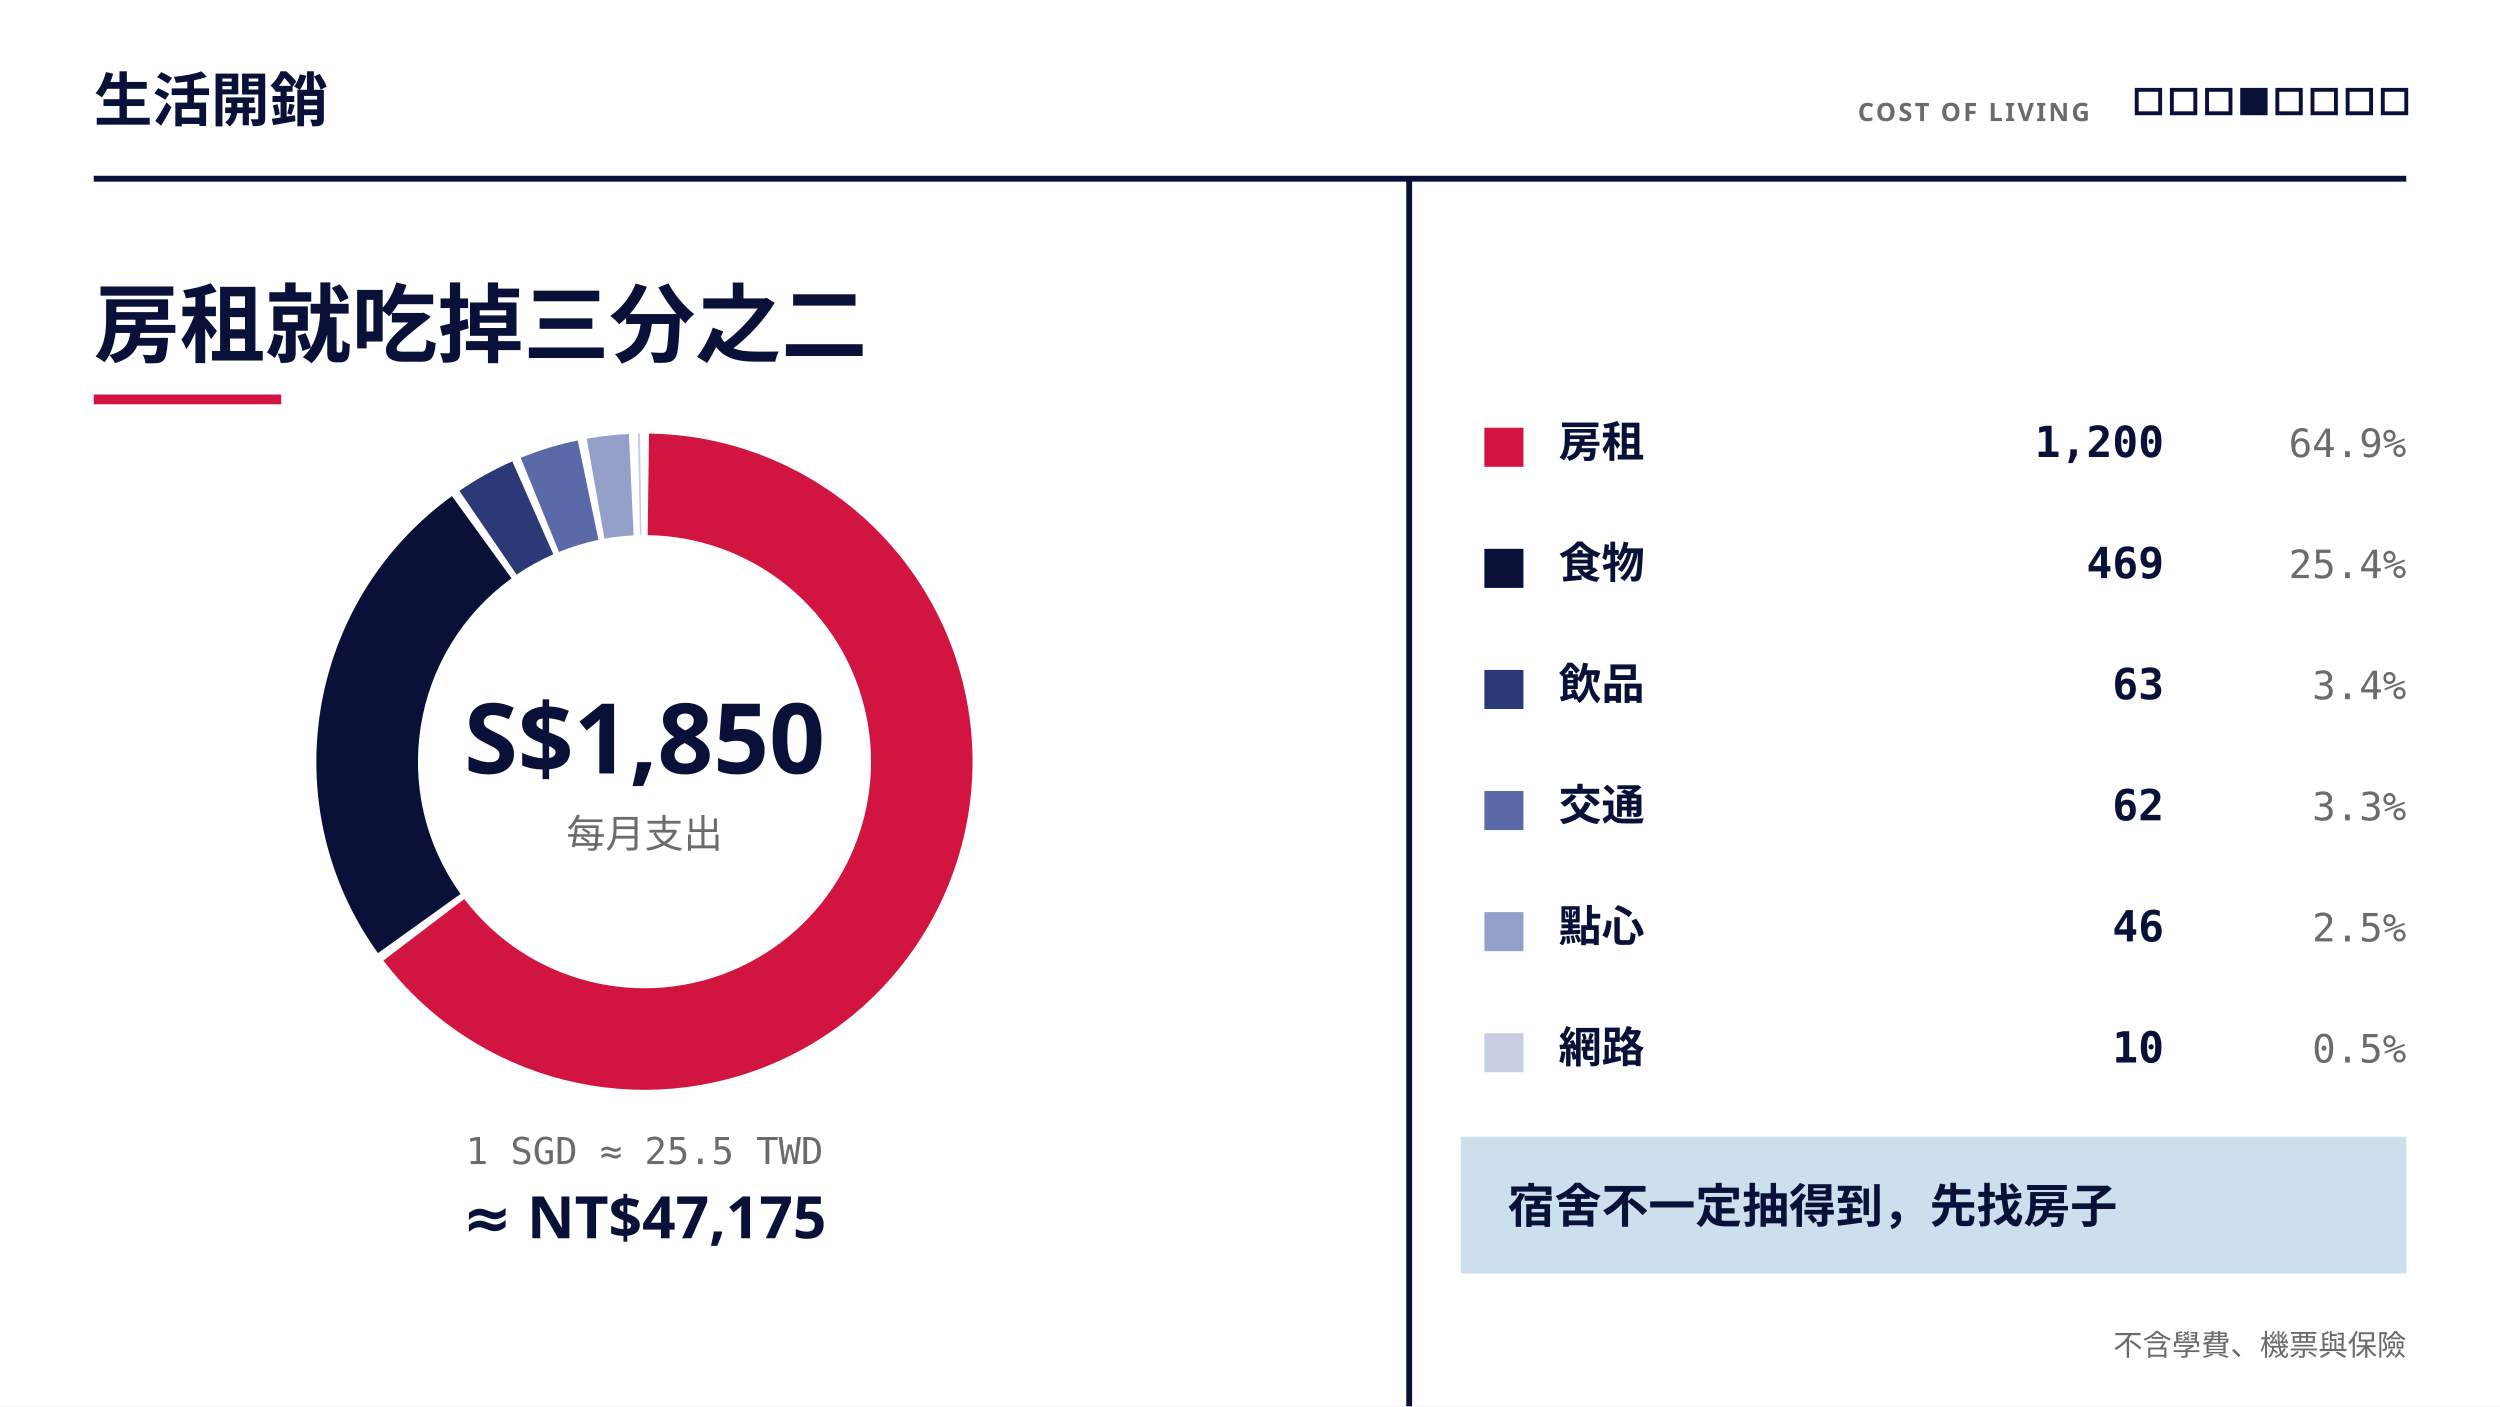
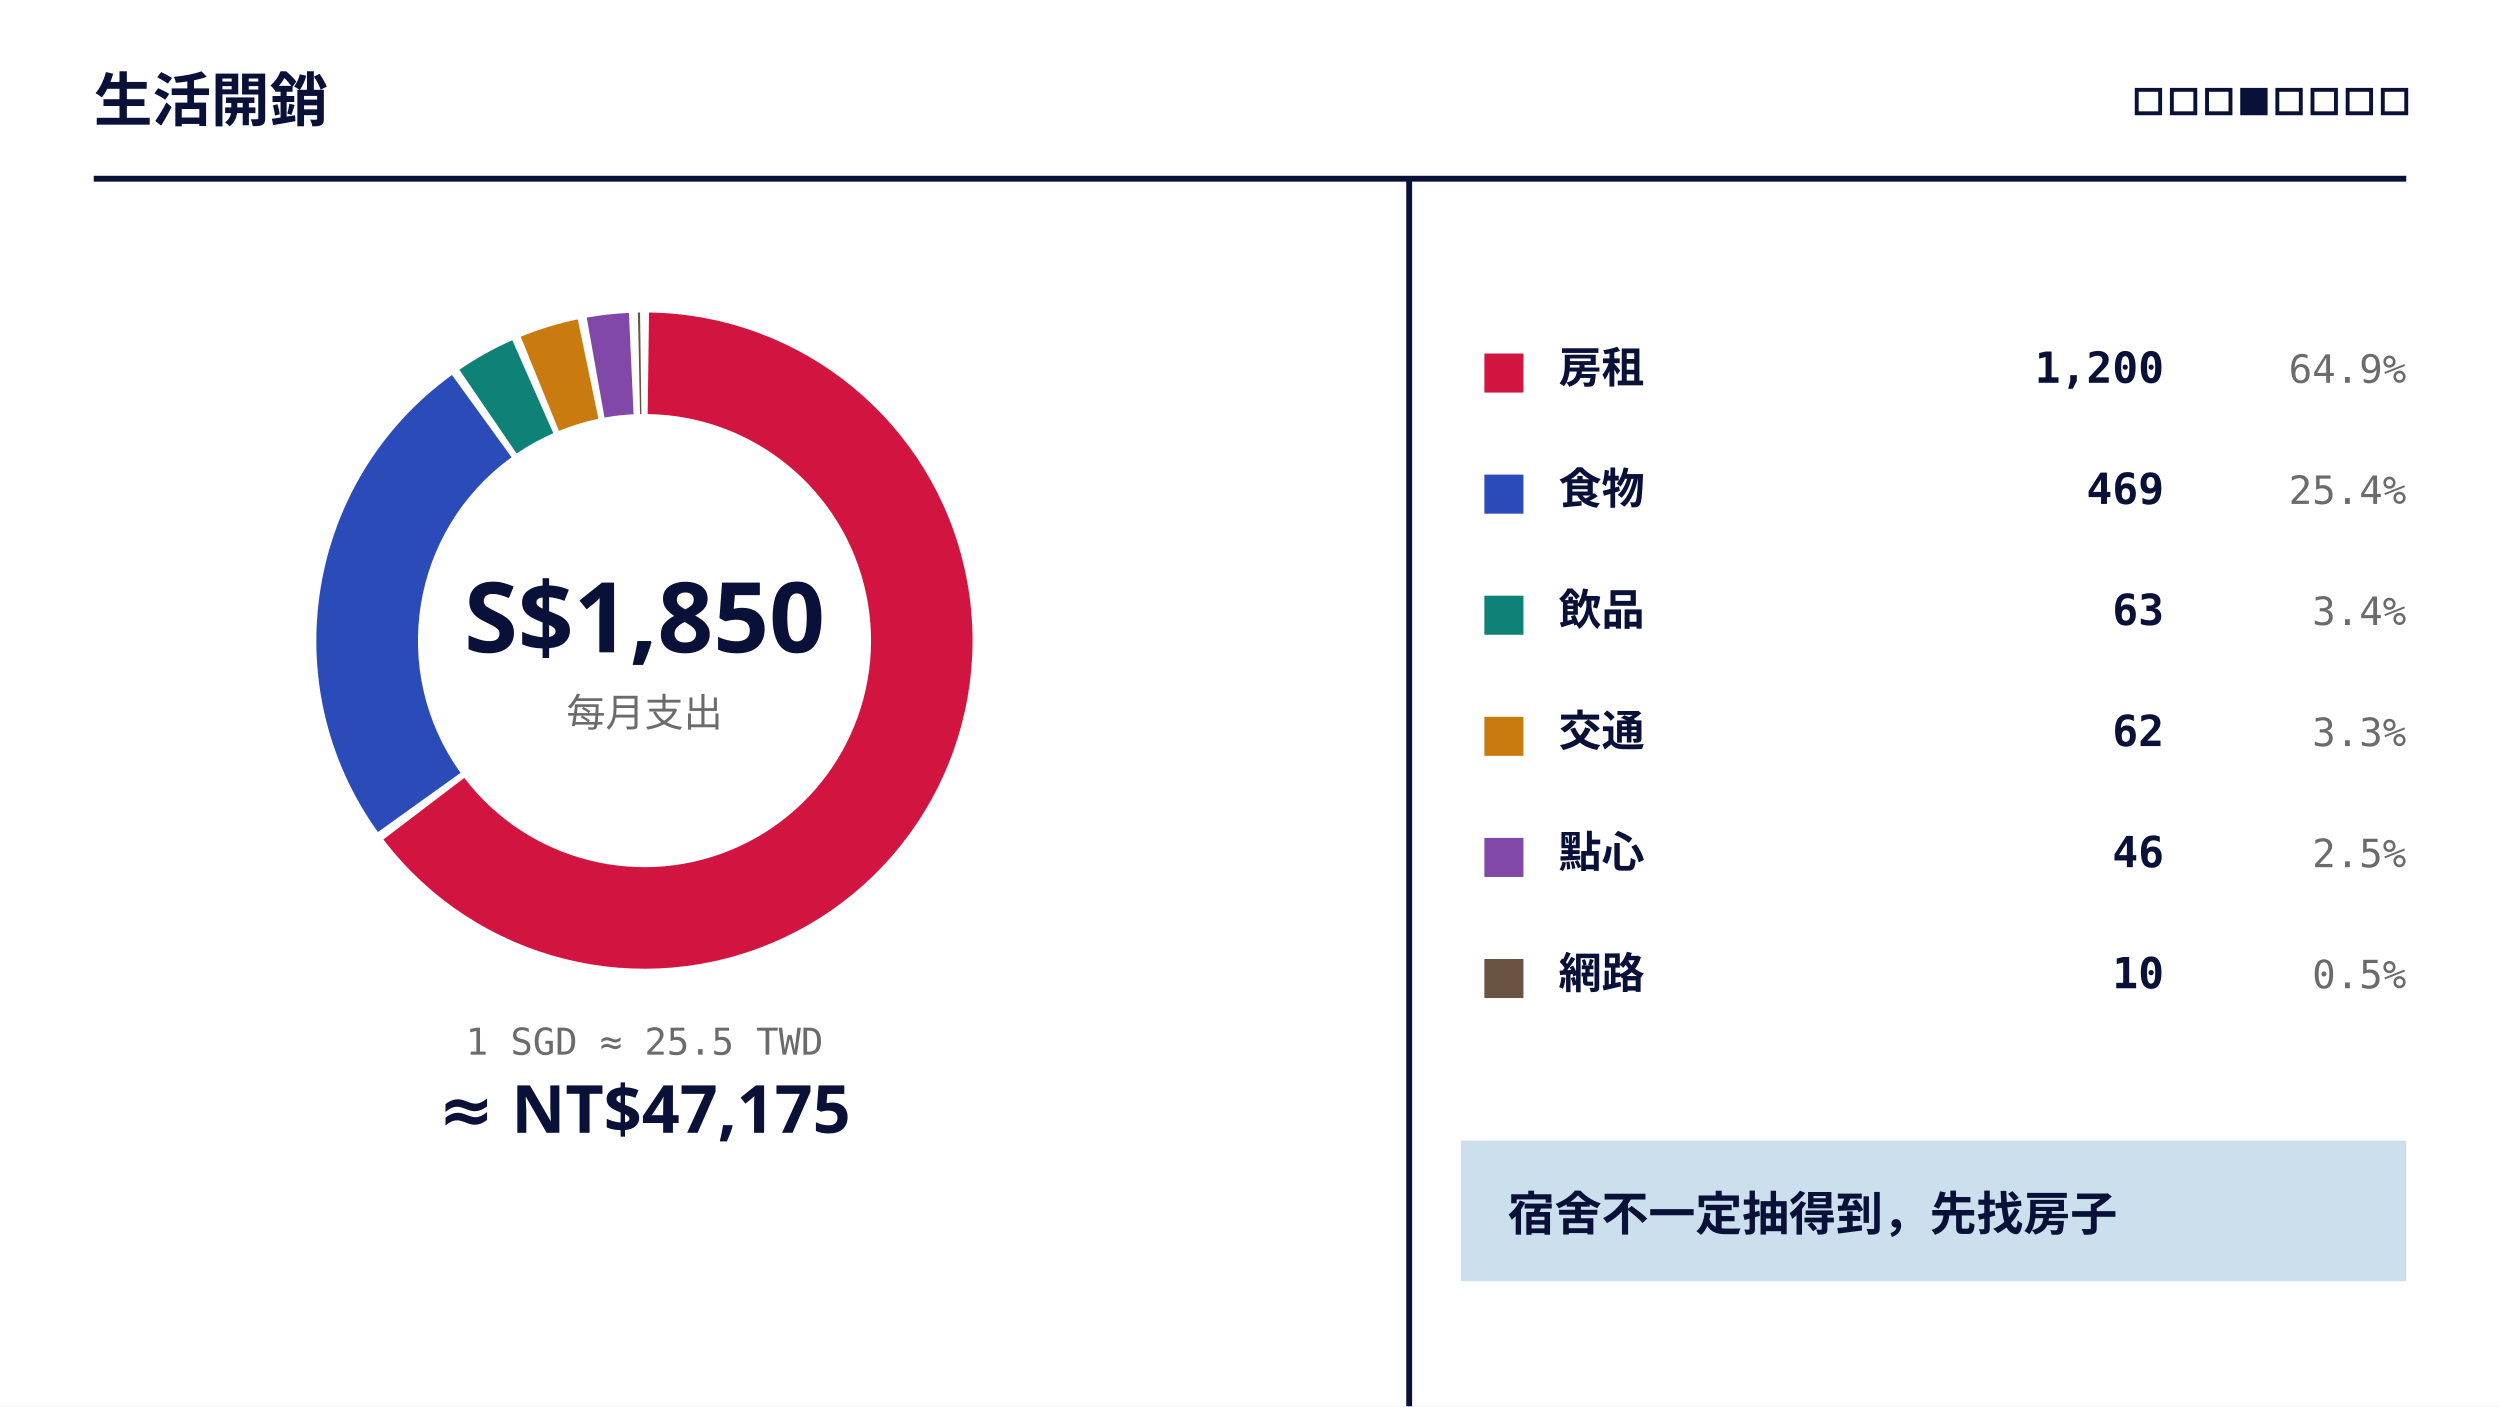
<svg xmlns="http://www.w3.org/2000/svg" viewBox="0 0 1280 720" lang="zh-Hant" data-pptx-page-role="content" font-family="Noto Sans TC">
  <rect id="bg" data-pptx-role="background" x="0" y="0" width="1280" height="720" fill="#FFFFFF" />
  <g id="header" data-pptx-bounds="0 0 1280 92">
    <text x="48" y="62" font-weight="900" font-size="30" fill="#0A1138">生活開銷</text>
-     <text x="1070" y="62" font-weight="700" font-size="13" fill="#6B6B6B" text-anchor="end" letter-spacing="1.2">COST OF LIVING</text>
    <rect x="1094" y="46" width="12" height="12" fill="#FFFFFF" stroke="#0A1138" stroke-width="2" />
    <rect x="1112" y="46" width="12" height="12" fill="#FFFFFF" stroke="#0A1138" stroke-width="2" />
    <rect x="1130" y="46" width="12" height="12" fill="#FFFFFF" stroke="#0A1138" stroke-width="2" />
    <rect x="1148" y="46" width="12" height="12" fill="#0A1138" stroke="#0A1138" stroke-width="2" />
    <rect x="1166" y="46" width="12" height="12" fill="#FFFFFF" stroke="#0A1138" stroke-width="2" />
    <rect x="1184" y="46" width="12" height="12" fill="#FFFFFF" stroke="#0A1138" stroke-width="2" />
    <rect x="1202" y="46" width="12" height="12" fill="#FFFFFF" stroke="#0A1138" stroke-width="2" />
    <rect x="1220" y="46" width="12" height="12" fill="#FFFFFF" stroke="#0A1138" stroke-width="2" />
    <rect x="48" y="90" width="1184" height="3" fill="#0A1138" />
  </g>
-   <g id="claim" data-pptx-bounds="48 110 660 98">
-     <text x="48" y="182" font-weight="900" font-size="44" fill="#0A1138">房租就吃掉三分之二</text>
-     <rect x="48" y="202" width="96" height="5" fill="#D21540" />
-   </g>
-   <g id="doughnut" data-pptx-bounds="160 212 340 356">
-     <path d="M332.3 222.0 A168 168 0 1 1 196.3 491.8 L237.7 460.3 A116 116 0 1 0 331.6 274.0 Z" fill="#D21540" />
-     <path d="M193.5 488.0 A168 168 0 0 1 231.4 254.0 L261.9 296.1 A116 116 0 0 0 235.8 457.7 Z" fill="#0A1138" />
-     <path d="M235.2 251.3 A168 168 0 0 1 262.3 236.2 L283.3 283.8 A116 116 0 0 0 264.5 294.2 Z" fill="#2B3A77" />
-     <path d="M266.6 234.4 A168 168 0 0 1 295.8 225.5 L306.4 276.4 A116 116 0 0 0 286.2 282.6 Z" fill="#5A6AA8" />
-     <path d="M300.4 224.6 A168 168 0 0 1 322.0 222.2 L324.4 274.1 A116 116 0 0 0 309.5 275.8 Z" fill="#93A0C9" />
-     <path d="M326.6 222.0 A168 168 0 0 1 327.7 222.0 L328.4 274.0 A116 116 0 0 0 327.7 274.0 Z" fill="#C7CEE4" />
-     <text x="330" y="396" font-weight="900" font-size="50" fill="#0A1138" text-anchor="middle">S$1,850</text>
-     <text x="330" y="434" font-weight="400" font-size="20" fill="#6B6B6B" text-anchor="middle">每月支出</text>
+   <g id="doughnut" data-pptx-bounds="160 150 340 356">
+     <path d="M332.3 160.0 A168 168 0 1 1 196.3 429.8 L237.7 398.3 A116 116 0 1 0 331.6 212.0 Z" fill="#D21540" />
+     <path d="M193.5 426.0 A168 168 0 0 1 231.4 192.0 L261.9 234.1 A116 116 0 0 0 235.8 395.7 Z" fill="#2B4BB8" />
+     <path d="M235.2 189.3 A168 168 0 0 1 262.3 174.2 L283.3 221.8 A116 116 0 0 0 264.5 232.2 Z" fill="#0E8276" />
+     <path d="M266.6 172.4 A168 168 0 0 1 295.8 163.5 L306.4 214.4 A116 116 0 0 0 286.2 220.6 Z" fill="#C97B10" />
+     <path d="M300.4 162.6 A168 168 0 0 1 322.0 160.2 L324.4 212.1 A116 116 0 0 0 309.5 213.8 Z" fill="#8148A8" />
+     <path d="M326.6 160.0 A168 168 0 0 1 327.7 160.0 L328.4 212.0 A116 116 0 0 0 327.7 212.0 Z" fill="#6B5344" />
+     <text x="330" y="334" font-weight="900" font-size="50" fill="#0A1138" text-anchor="middle">S$1,850</text>
+     <text x="330" y="372" font-weight="400" font-size="20" fill="#6B6B6B" text-anchor="middle">每月支出</text>
  </g>
  <g id="divider" data-pptx-bounds="720 92 4 628">
    <rect x="720" y="92" width="3" height="628" fill="#0A1138" />
  </g>
-   <g id="legend" data-pptx-bounds="756 205 484 356">
-     <rect x="760" y="219" width="20" height="20" fill="#D21540" />
-     <text x="798" y="234" font-weight="700" font-size="22" fill="#0A1138">房租</text>
-     <text x="1108" y="234" font-family="Consolas, Noto Sans TC" font-weight="700" font-size="22" fill="#0A1138" text-anchor="end">1,200</text>
-     <text x="1232" y="234" font-family="Consolas, Noto Sans TC" font-weight="400" font-size="20" fill="#6B6B6B" text-anchor="end">64.9%</text>
-     <rect x="760" y="281" width="20" height="20" fill="#0A1138" />
-     <text x="798" y="296" font-weight="700" font-size="22" fill="#0A1138">食物</text>
-     <text x="1108" y="296" font-family="Consolas, Noto Sans TC" font-weight="700" font-size="22" fill="#0A1138" text-anchor="end">469</text>
-     <text x="1232" y="296" font-family="Consolas, Noto Sans TC" font-weight="400" font-size="20" fill="#6B6B6B" text-anchor="end">25.4%</text>
-     <rect x="760" y="343" width="20" height="20" fill="#2B3A77" />
-     <text x="798" y="358" font-weight="700" font-size="22" fill="#0A1138">飲品</text>
-     <text x="1108" y="358" font-family="Consolas, Noto Sans TC" font-weight="700" font-size="22" fill="#0A1138" text-anchor="end">63</text>
-     <text x="1232" y="358" font-family="Consolas, Noto Sans TC" font-weight="400" font-size="20" fill="#6B6B6B" text-anchor="end">3.4%</text>
-     <rect x="760" y="405" width="20" height="20" fill="#5A6AA8" />
-     <text x="798" y="420" font-weight="700" font-size="22" fill="#0A1138">交通</text>
-     <text x="1108" y="420" font-family="Consolas, Noto Sans TC" font-weight="700" font-size="22" fill="#0A1138" text-anchor="end">62</text>
-     <text x="1232" y="420" font-family="Consolas, Noto Sans TC" font-weight="400" font-size="20" fill="#6B6B6B" text-anchor="end">3.3%</text>
-     <rect x="760" y="467" width="20" height="20" fill="#93A0C9" />
-     <text x="798" y="482" font-weight="700" font-size="22" fill="#0A1138">點心</text>
-     <text x="1108" y="482" font-family="Consolas, Noto Sans TC" font-weight="700" font-size="22" fill="#0A1138" text-anchor="end">46</text>
-     <text x="1232" y="482" font-family="Consolas, Noto Sans TC" font-weight="400" font-size="20" fill="#6B6B6B" text-anchor="end">2.5%</text>
-     <rect x="760" y="529" width="20" height="20" fill="#C7CEE4" />
-     <text x="798" y="544" font-weight="700" font-size="22" fill="#0A1138">網路</text>
-     <text x="1108" y="544" font-family="Consolas, Noto Sans TC" font-weight="700" font-size="22" fill="#0A1138" text-anchor="end">10</text>
-     <text x="1232" y="544" font-family="Consolas, Noto Sans TC" font-weight="400" font-size="20" fill="#6B6B6B" text-anchor="end">0.5%</text>
+   <g id="legend" data-pptx-bounds="756 162 484 360">
+     <rect x="760" y="181" width="20" height="20" fill="#D21540" />
+     <text x="798" y="196" font-weight="700" font-size="22" fill="#0A1138">房租</text>
+     <text x="1108" y="196" font-family="Consolas, Noto Sans TC" font-weight="700" font-size="22" fill="#0A1138" text-anchor="end">1,200</text>
+     <text x="1232" y="196" font-family="Consolas, Noto Sans TC" font-weight="400" font-size="20" fill="#6B6B6B" text-anchor="end">64.9%</text>
+     <rect x="760" y="243" width="20" height="20" fill="#2B4BB8" />
+     <text x="798" y="258" font-weight="700" font-size="22" fill="#0A1138">食物</text>
+     <text x="1108" y="258" font-family="Consolas, Noto Sans TC" font-weight="700" font-size="22" fill="#0A1138" text-anchor="end">469</text>
+     <text x="1232" y="258" font-family="Consolas, Noto Sans TC" font-weight="400" font-size="20" fill="#6B6B6B" text-anchor="end">25.4%</text>
+     <rect x="760" y="305" width="20" height="20" fill="#0E8276" />
+     <text x="798" y="320" font-weight="700" font-size="22" fill="#0A1138">飲品</text>
+     <text x="1108" y="320" font-family="Consolas, Noto Sans TC" font-weight="700" font-size="22" fill="#0A1138" text-anchor="end">63</text>
+     <text x="1232" y="320" font-family="Consolas, Noto Sans TC" font-weight="400" font-size="20" fill="#6B6B6B" text-anchor="end">3.4%</text>
+     <rect x="760" y="367" width="20" height="20" fill="#C97B10" />
+     <text x="798" y="382" font-weight="700" font-size="22" fill="#0A1138">交通</text>
+     <text x="1108" y="382" font-family="Consolas, Noto Sans TC" font-weight="700" font-size="22" fill="#0A1138" text-anchor="end">62</text>
+     <text x="1232" y="382" font-family="Consolas, Noto Sans TC" font-weight="400" font-size="20" fill="#6B6B6B" text-anchor="end">3.3%</text>
+     <rect x="760" y="429" width="20" height="20" fill="#8148A8" />
+     <text x="798" y="444" font-weight="700" font-size="22" fill="#0A1138">點心</text>
+     <text x="1108" y="444" font-family="Consolas, Noto Sans TC" font-weight="700" font-size="22" fill="#0A1138" text-anchor="end">46</text>
+     <text x="1232" y="444" font-family="Consolas, Noto Sans TC" font-weight="400" font-size="20" fill="#6B6B6B" text-anchor="end">2.5%</text>
+     <rect x="760" y="491" width="20" height="20" fill="#6B5344" />
+     <text x="798" y="506" font-weight="700" font-size="22" fill="#0A1138">網路</text>
+     <text x="1108" y="506" font-family="Consolas, Noto Sans TC" font-weight="700" font-size="22" fill="#0A1138" text-anchor="end">10</text>
+     <text x="1232" y="506" font-family="Consolas, Noto Sans TC" font-weight="400" font-size="20" fill="#6B6B6B" text-anchor="end">0.5%</text>
  </g>
-   <g id="fx" data-pptx-bounds="160 574 440 84">
-     <text x="330" y="596" font-family="Consolas, Noto Sans TC" font-weight="400" font-size="19" fill="#6B6B6B" text-anchor="middle">1 SGD ≈ 25.5 TWD</text>
-     <text x="330" y="634" font-weight="900" font-size="30" fill="#0A1138" text-anchor="middle">≈ NT$47,175</text>
+   <g id="fx" data-pptx-bounds="160 520 440 84">
+     <text x="330" y="540" font-family="Consolas, Noto Sans TC" font-weight="400" font-size="19" fill="#6B6B6B" text-anchor="middle">1 SGD ≈ 25.5 TWD</text>
+     <text x="330" y="580" font-weight="900" font-size="34" fill="#0A1138" text-anchor="middle">≈ NT$47,175</text>
  </g>
-   <g id="takeaway" data-pptx-bounds="748 578 484 72">
-     <rect x="748" y="582" width="484" height="70" fill="#CBE0EC" />
-     <text x="772" y="626" font-weight="700" font-size="24" fill="#0A1138">宿舍不一定抽得到，先找房子</text>
-   </g>
-   <g id="note" data-pptx-bounds="748 672 484 32">
-     <text x="1232" y="694" font-weight="400" font-size="15" fill="#6B6B6B" text-anchor="end">不含學費、機票與保險</text>
+   <g id="takeaway" data-pptx-bounds="748 580 484 76">
+     <rect x="748" y="584" width="484" height="72" fill="#CBE0EC" />
+     <text x="772" y="630" font-weight="700" font-size="24" fill="#0A1138">宿舍不一定抽得到，先找房子</text>
  </g>
</svg>
